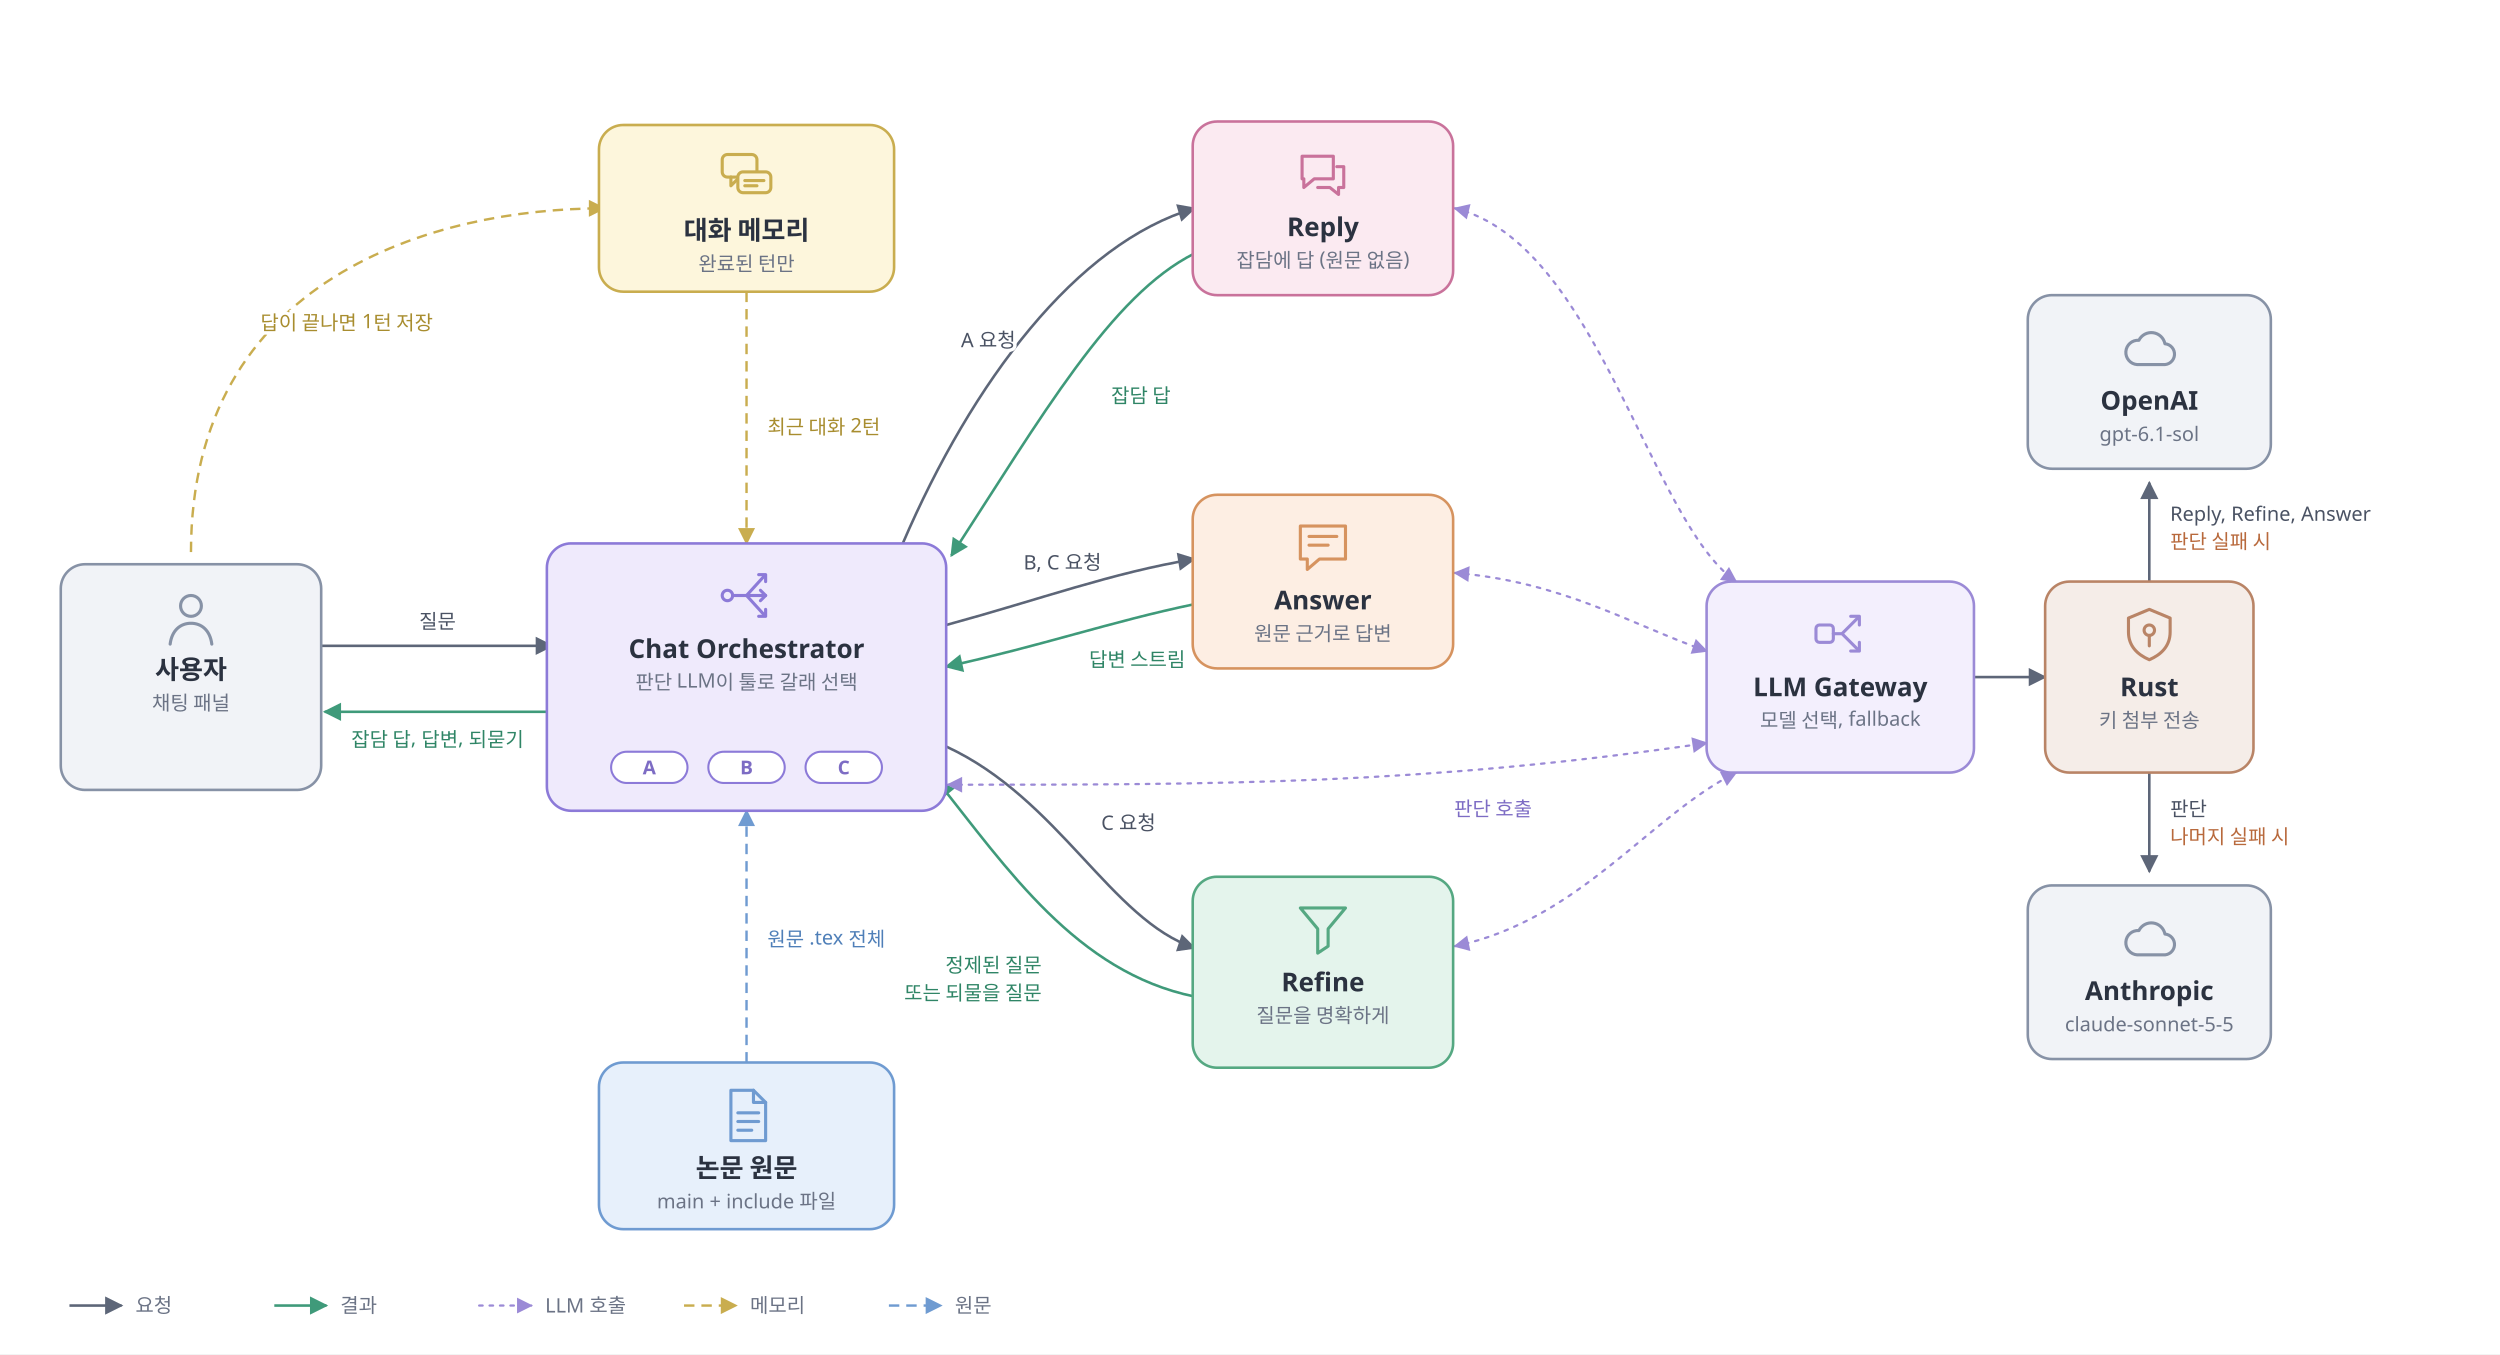
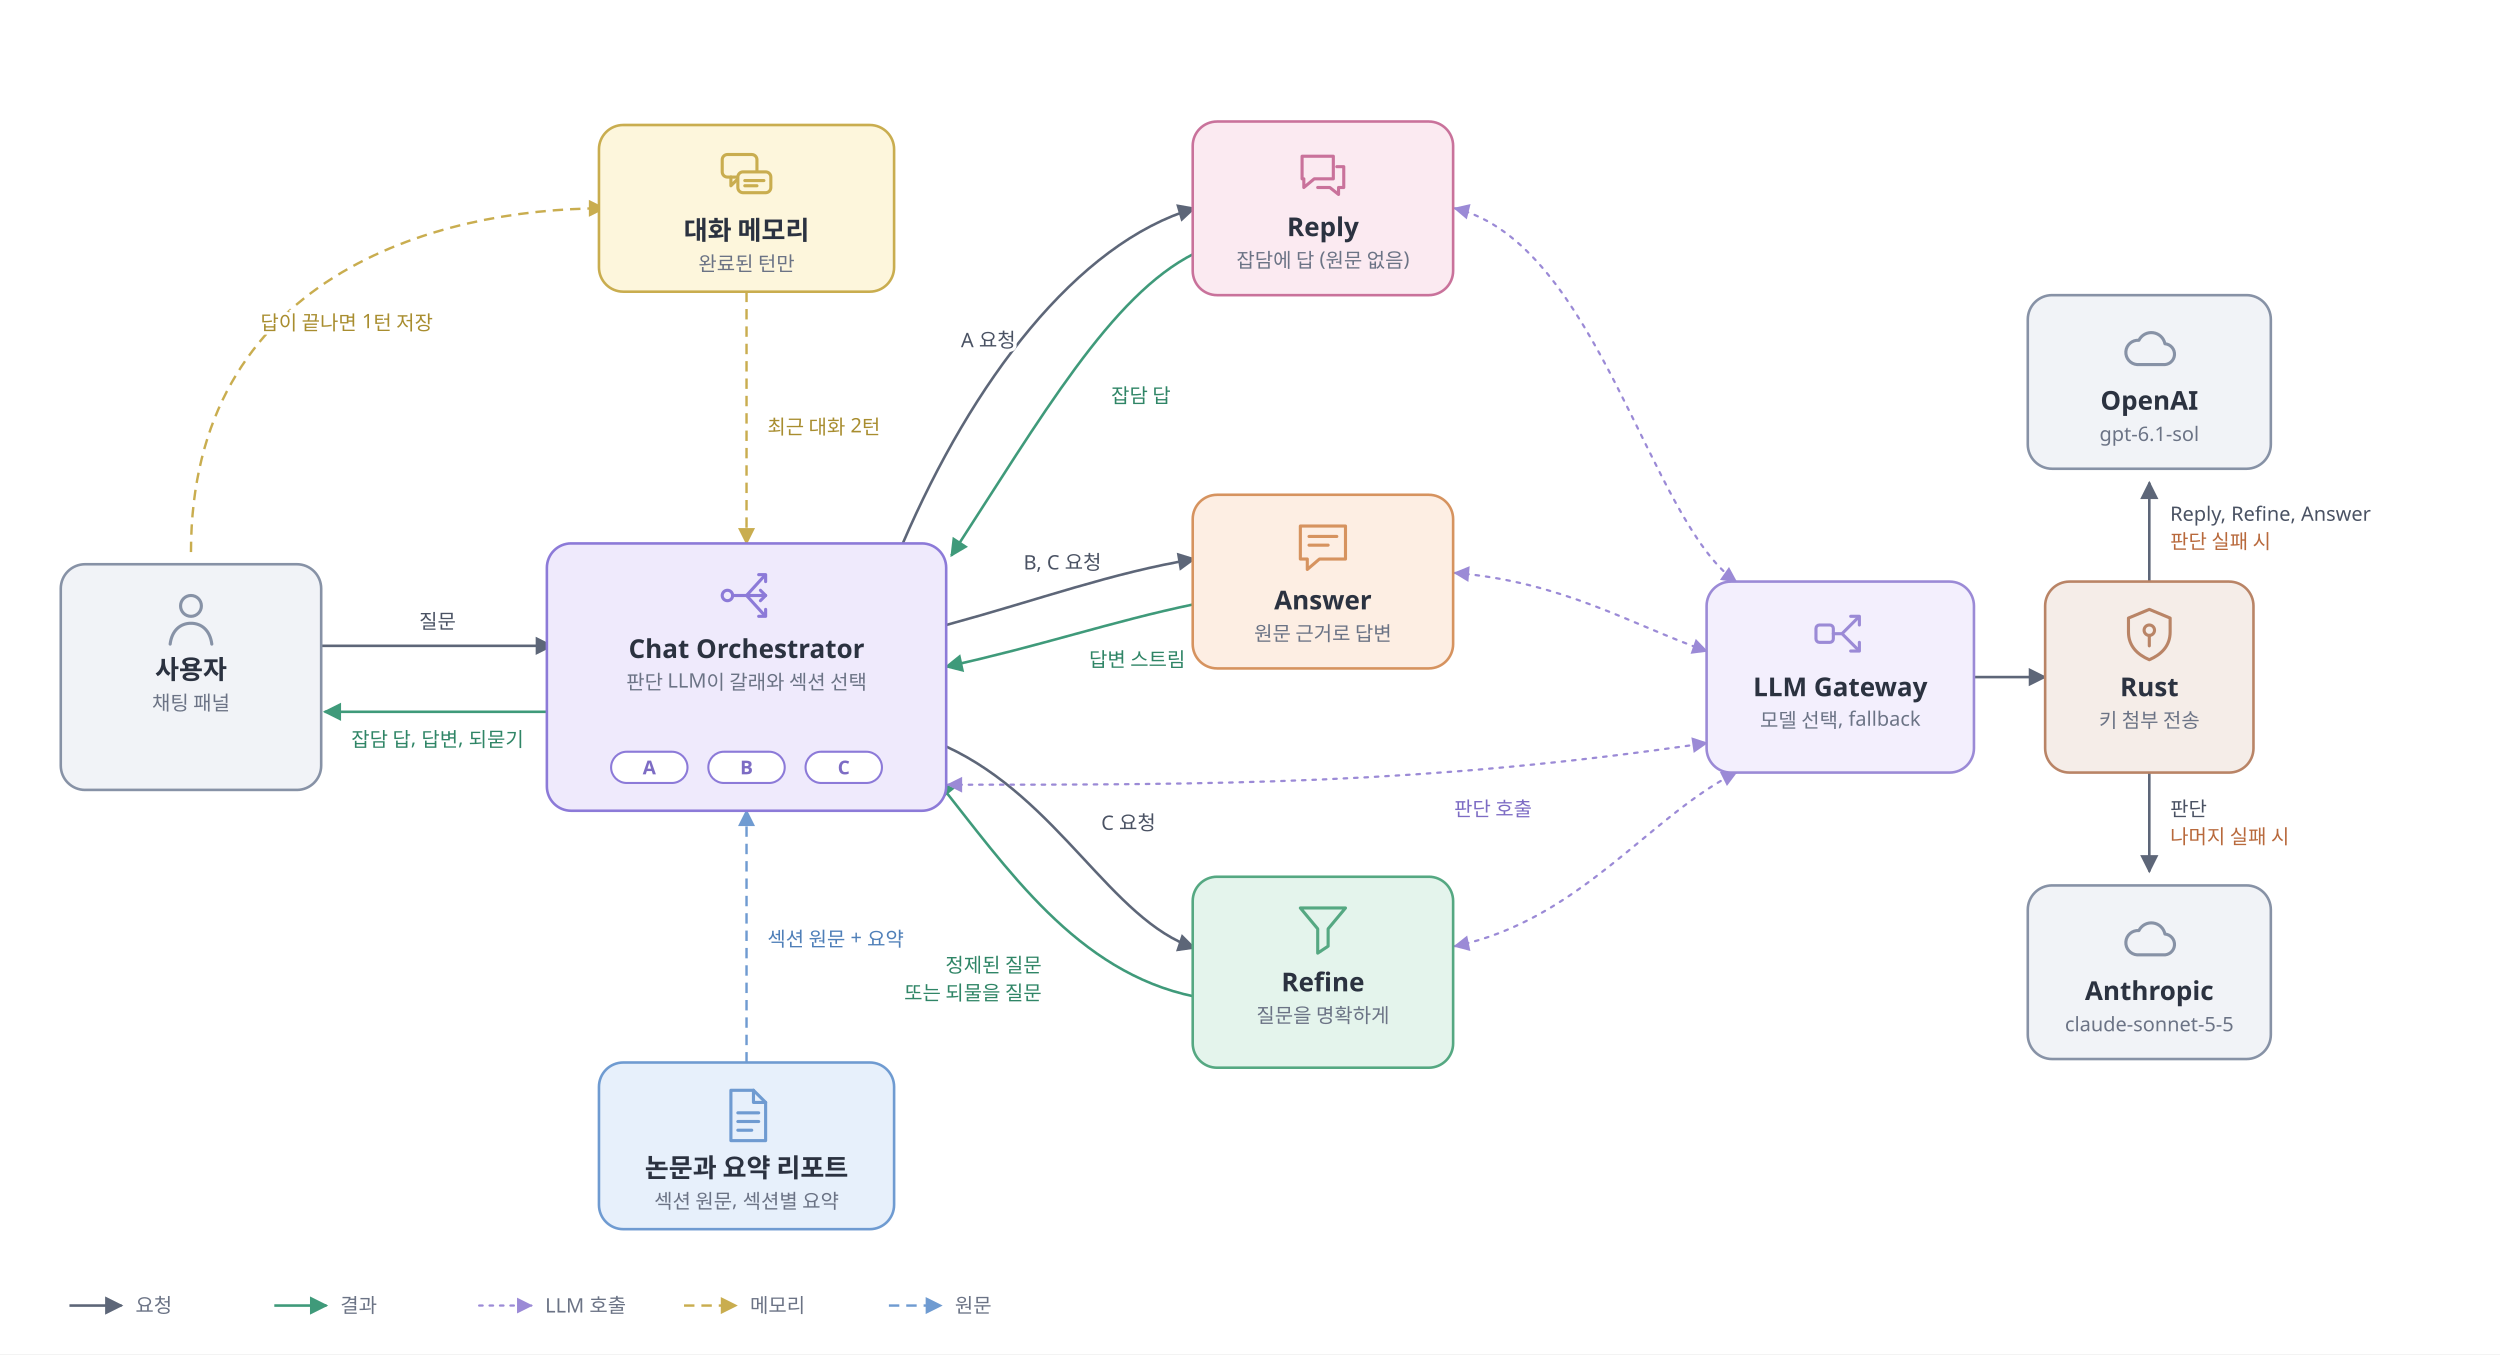
<svg xmlns="http://www.w3.org/2000/svg" width="1440" height="780" viewBox="0 0 1440 780" font-family="Pretendard, 'Noto Sans KR', sans-serif">
  <defs>
    <marker id="a" viewBox="0 0 10 10" refX="9" refY="5" markerWidth="7" markerHeight="7" orient="auto-start-reverse">
      <path d="M0,0L10,5L0,10z" fill="#5d6678" />
    </marker>
    <marker id="ag" viewBox="0 0 10 10" refX="9" refY="5" markerWidth="7" markerHeight="7" orient="auto-start-reverse">
      <path d="M0,0L10,5L0,10z" fill="#3f9a7a" />
    </marker>
    <marker id="ac" viewBox="0 0 10 10" refX="9" refY="5" markerWidth="7" markerHeight="7" orient="auto-start-reverse">
      <path d="M0,0L10,5L0,10z" fill="#9b8ad6" />
    </marker>
    <marker id="acs" viewBox="0 0 10 10" refX="9" refY="5" markerWidth="7" markerHeight="7" orient="auto-start-reverse">
      <path d="M0,0L10,5L0,10z" fill="#9b8ad6" />
    </marker>
    <marker id="am" viewBox="0 0 10 10" refX="9" refY="5" markerWidth="7" markerHeight="7" orient="auto-start-reverse">
      <path d="M0,0L10,5L0,10z" fill="#c9ad4f" />
    </marker>
    <marker id="ap" viewBox="0 0 10 10" refX="9" refY="5" markerWidth="7" markerHeight="7" orient="auto-start-reverse">
      <path d="M0,0L10,5L0,10z" fill="#6f9bd1" />
    </marker>
    <marker id="ao" viewBox="0 0 10 10" refX="9" refY="5" markerWidth="7" markerHeight="7" orient="auto-start-reverse">
      <path d="M0,0L10,5L0,10z" fill="#c97a4a" />
    </marker>
    <style>
.t{font-size:15px;font-weight:700;fill:#2b3240;text-anchor:middle}
.s{font-size:11.5px;fill:#6b7385;text-anchor:middle} .sl{font-size:11.5px;fill:#6b7385}
.la,.lg,.lc,.lm,.lp,.lo{font-size:11.5px;paint-order:stroke;stroke:#fff;stroke-width:4px}
.la{fill:#4a5263} .lg{fill:#2f8566} .lc{fill:#7d6cc4} .lm{fill:#a88d2f} .lp{fill:#4f7fb8} .lo{fill:#b8693c}
.f{fill:none;stroke:#5d6678;stroke-width:1.5}
.g{fill:none;stroke:#3f9a7a;stroke-width:1.5}
.c{fill:none;stroke:#9b8ad6;stroke-width:1.3;stroke-dasharray:2 4;stroke-linecap:round}
.m{fill:none;stroke:#c9ad4f;stroke-width:1.4;stroke-dasharray:6 4}
.p{fill:none;stroke:#6f9bd1;stroke-width:1.4;stroke-dasharray:6 4}
.d{fill:none;stroke:#c97a4a;stroke-width:1.4;stroke-dasharray:6 4}
.chips rect{fill:#fff;stroke:#8c7ad8;stroke-width:1.2} .chips text{font-size:11px;font-weight:700;fill:#7d6cc4;text-anchor:middle}
</style>
  </defs>
  <rect width="1440" height="780" fill="#ffffff" />
  <path d="M185 372 H318" class="f" marker-end="url(#a)" />
  <text x="252" y="362" class="la" text-anchor="middle">질문</text>
  <path d="M318 410 H187" class="g" marker-end="url(#ag)" />
  <text x="252" y="430" class="lg" text-anchor="middle">잡담 답, 답변, 되묻기</text>
  <path d="M430 168 V313" class="m" marker-end="url(#am)" />
  <text x="442" y="250" class="lm" text-anchor="start">최근 대화 2턴</text>
  <path d="M430 612 V467" class="p" marker-end="url(#ap)" />
-   <text x="442" y="545" class="lp" text-anchor="start">원문 .tex 전체</text>
+   <text x="442" y="545" class="lp" text-anchor="start">섹션 원문 + 요약</text>
  <path d="M110 318 C110 160 250 120 348 120" class="m" marker-end="url(#am)" />
  <text x="150" y="190" class="lm" text-anchor="start">답이 끝나면 1턴 저장</text>
  <path d="M520 313 C560 220 620 140 688 120" class="f" marker-end="url(#a)" />
  <text x="585" y="200" class="la" text-anchor="end">A 요청</text>
  <path d="M688 146 C640 170 600 240 548 320" class="g" marker-end="url(#ag)" />
  <text x="640" y="232" class="lg" text-anchor="start">잡담 답</text>
  <path d="M545 360 C600 345 640 330 688 322" class="f" marker-end="url(#a)" />
  <text x="612" y="328" class="la" text-anchor="middle">B, C 요청</text>
  <path d="M688 348 C640 358 600 372 545 384" class="g" marker-end="url(#ag)" />
  <text x="655" y="384" class="lg" text-anchor="middle">답변 스트림</text>
  <path d="M545 430 C610 460 640 530 688 546" class="f" marker-end="url(#a)" />
  <text x="650" y="478" class="la" text-anchor="middle">C 요청</text>
  <path d="M688 574 C620 560 580 500 540 450" class="g" marker-end="url(#ag)" />
  <text x="600" y="560" class="lg" text-anchor="end">정제된 질문</text>
  <text x="600" y="576" class="lg" text-anchor="end">또는 되물을 질문</text>
  <path d="M546 452 C700 452 820 452 983 428" class="c" marker-end="url(#ac)" marker-start="url(#acs)" />
  <text x="860" y="470" class="lc" text-anchor="middle">판단 호출</text>
  <path d="M838 120 C920 140 950 300 1000 335" class="c" marker-end="url(#ac)" marker-start="url(#acs)" />
  <path d="M838 330 C900 335 940 360 983 375" class="c" marker-end="url(#ac)" marker-start="url(#acs)" />
  <path d="M838 545 C910 530 950 470 1000 445" class="c" marker-end="url(#ac)" marker-start="url(#acs)" />
  <path d="M1137 390 H1178" class="f" marker-end="url(#a)" />
  <path d="M1238 335 V278" class="f" marker-end="url(#a)" />
  <text x="1250" y="300" class="la" text-anchor="start">Reply, Refine, Answer</text>
  <text x="1250" y="316" class="lo" text-anchor="start">판단 실패 시</text>
  <path d="M1238 445 V502" class="f" marker-end="url(#a)" />
  <text x="1250" y="470" class="la" text-anchor="start">판단</text>
  <text x="1250" y="486" class="lo" text-anchor="start">나머지 실패 시</text>
  <g>
    <rect x="35.0" y="325.0" width="150" height="130" rx="14" fill="#f1f3f7" stroke="#8792a6" stroke-width="1.5" />
    <g transform="translate(94,339.0)" fill="none" stroke="#8792a6" stroke-width="1.8" stroke-linecap="round" stroke-linejoin="round">
      <circle cx="16" cy="10" r="6" />
      <path d="M4 32c1-8 6-12 12-12s11 4 12 12" />
    </g>
    <text x="110" y="391.0" class="t">사용자</text>
    <text x="110" y="409.0" class="s">채팅 패널</text>
  </g>
  <g>
    <rect x="345.0" y="72.0" width="170" height="96" rx="14" fill="#fdf6dc" stroke="#c9ad4f" stroke-width="1.5" />
    <g transform="translate(414,86.0)" fill="none" stroke="#c9ad4f" stroke-width="1.8" stroke-linecap="round" stroke-linejoin="round">
      <rect x="2" y="3" width="20" height="13" rx="3" />
      <path d="M7 16v5l5-5" />
      <rect x="11" y="13" width="19" height="12" rx="3" fill="#fdf6dc" />
      <path d="M15 18h11M15 21h7" />
    </g>
    <text x="430" y="138.0" class="t">대화 메모리</text>
    <text x="430" y="156.0" class="s">완료된 턴만</text>
  </g>
  <g>
    <rect x="315.0" y="313.0" width="230" height="154" rx="14" fill="#efeafc" stroke="#8c7ad8" stroke-width="1.5" />
    <g transform="translate(414,327.0)" fill="none" stroke="#8c7ad8" stroke-width="1.8" stroke-linecap="round" stroke-linejoin="round">
      <circle cx="5" cy="16" r="3" />
      <path d="M8 16h8" />
      <path d="M16 16l10-11M16 16h11M16 16l10 11" />
      <path d="M23 4h4v4M24 13l3 3-3 3M23 28h4v-4" />
    </g>
    <text x="430" y="379.0" class="t">Chat Orchestrator</text>
-     <text x="430" y="397.0" class="s">판단 LLM이 툴로 갈래 선택</text>
+     <text x="430" y="397.0" class="s">판단 LLM이 갈래와 섹션 선택</text>
  </g>
  <g class="chips">
    <rect x="352" y="433" width="44" height="18" rx="9" />
    <text x="374" y="446">A</text>
    <rect x="408" y="433" width="44" height="18" rx="9" />
    <text x="430" y="446">B</text>
    <rect x="464" y="433" width="44" height="18" rx="9" />
    <text x="486" y="446">C</text>
  </g>
  <g>
    <rect x="345.0" y="612.0" width="170" height="96" rx="14" fill="#e7f0fb" stroke="#6f9bd1" stroke-width="1.5" />
    <g transform="translate(414,626.0)" fill="none" stroke="#6f9bd1" stroke-width="1.8" stroke-linecap="round" stroke-linejoin="round">
      <path d="M7 2h13l7 7v22H7z" />
      <path d="M20 2v7h7" />
      <path d="M11 15h12M11 20h12M11 25h8" />
    </g>
-     <text x="430" y="678.0" class="t">논문 원문</text>
-     <text x="430" y="696.0" class="s">main + include 파일</text>
+     <text x="430" y="678.0" class="t">논문과 요약 리포트</text>
+     <text x="430" y="696.0" class="s">섹션 원문, 섹션별 요약</text>
  </g>
  <g>
    <rect x="687.0" y="70.0" width="150" height="100" rx="14" fill="#fbeaf1" stroke="#c9729b" stroke-width="1.5" />
    <g transform="translate(746,84.0)" fill="none" stroke="#c9729b" stroke-width="1.8" stroke-linecap="round" stroke-linejoin="round">
      <path d="M4 6h18v13H11l-6 5v-5H4z" />
      <path d="M24 12h4v12h-3v4l-5-4h-7" />
    </g>
    <text x="762" y="136.0" class="t">Reply</text>
    <text x="762" y="154.0" class="s">잡담에 답 (원문 없음)</text>
  </g>
  <g>
    <rect x="687.0" y="285.0" width="150" height="100" rx="14" fill="#fdeee3" stroke="#d6935f" stroke-width="1.5" />
    <g transform="translate(746,299.0)" fill="none" stroke="#d6935f" stroke-width="1.8" stroke-linecap="round" stroke-linejoin="round">
      <path d="M3 4h26v19H14l-7 6v-6H3z" />
      <path d="M8 10h16M8 15h11" />
    </g>
    <text x="762" y="351.0" class="t">Answer</text>
    <text x="762" y="369.0" class="s">원문 근거로 답변</text>
  </g>
  <g>
    <rect x="687.0" y="505.0" width="150" height="110" rx="14" fill="#e4f4ec" stroke="#55a882" stroke-width="1.5" />
    <g transform="translate(746,519.0)" fill="none" stroke="#55a882" stroke-width="1.8" stroke-linecap="round" stroke-linejoin="round">
      <path d="M3 4h26l-10 12v10l-6 4V16z" />
    </g>
    <text x="762" y="571.0" class="t">Refine</text>
    <text x="762" y="589.0" class="s">질문을 명확하게</text>
  </g>
  <g>
    <rect x="983.0" y="335.0" width="154" height="110" rx="14" fill="#f3effd" stroke="#9b8ad6" stroke-width="1.5" />
    <g transform="translate(1044,349.0)" fill="none" stroke="#9b8ad6" stroke-width="1.8" stroke-linecap="round" stroke-linejoin="round">
      <rect x="2" y="11" width="10" height="10" rx="2" />
      <path d="M12 16h5M17 16l9-9M17 16l9 9" />
      <path d="M22 6h5v5M22 26h5v-5" />
    </g>
    <text x="1060" y="401.0" class="t">LLM Gateway</text>
    <text x="1060" y="419.0" class="s">모델 선택, fallback</text>
  </g>
  <g>
    <rect x="1178.0" y="335.0" width="120" height="110" rx="14" fill="#f5ede8" stroke="#b98466" stroke-width="1.5" />
    <g transform="translate(1222,349.0)" fill="none" stroke="#b98466" stroke-width="1.8" stroke-linecap="round" stroke-linejoin="round">
      <path d="M16 2l12 5v8c0 8-5 13-12 16C9 28 4 23 4 15V7z" />
      <circle cx="16" cy="14" r="3" />
      <path d="M16 17v6" />
    </g>
    <text x="1238" y="401.0" class="t">Rust</text>
    <text x="1238" y="419.0" class="s">키 첨부 전송</text>
  </g>
  <g>
    <rect x="1168.0" y="170.0" width="140" height="100" rx="14" fill="#f1f3f7" stroke="#8792a6" stroke-width="1.5" />
    <g transform="translate(1222,184.0)" fill="none" stroke="#8792a6" stroke-width="1.8" stroke-linecap="round" stroke-linejoin="round">
      <path d="M9 26h15a6 6 0 0 0 1-12 8 8 0 0 0-15-2 7 7 0 0 0-1 14z" />
    </g>
    <text x="1238" y="236.0" class="t">OpenAI</text>
    <text x="1238" y="254.0" class="s">gpt-6.1-sol</text>
  </g>
  <g>
    <rect x="1168.0" y="510.0" width="140" height="100" rx="14" fill="#f1f3f7" stroke="#8792a6" stroke-width="1.5" />
    <g transform="translate(1222,524.0)" fill="none" stroke="#8792a6" stroke-width="1.8" stroke-linecap="round" stroke-linejoin="round">
      <path d="M9 26h15a6 6 0 0 0 1-12 8 8 0 0 0-15-2 7 7 0 0 0-1 14z" />
    </g>
    <text x="1238" y="576.0" class="t">Anthropic</text>
    <text x="1238" y="594.0" class="s">claude-sonnet-5-5</text>
  </g>
  <path d="M40 752 H70" class="f" marker-end="url(#a)" />
  <text x="78" y="756" class="sl" text-anchor="start">요청</text>
  <path d="M158 752 H188" class="g" marker-end="url(#ag)" />
  <text x="196" y="756" class="sl" text-anchor="start">결과</text>
  <path d="M276 752 H306" class="c" marker-end="url(#ac)" />
  <text x="314" y="756" class="sl" text-anchor="start">LLM 호출</text>
  <path d="M394 752 H424" class="m" marker-end="url(#am)" />
  <text x="432" y="756" class="sl" text-anchor="start">메모리</text>
  <path d="M512 752 H542" class="p" marker-end="url(#ap)" />
  <text x="550" y="756" class="sl" text-anchor="start">원문</text>
</svg>
